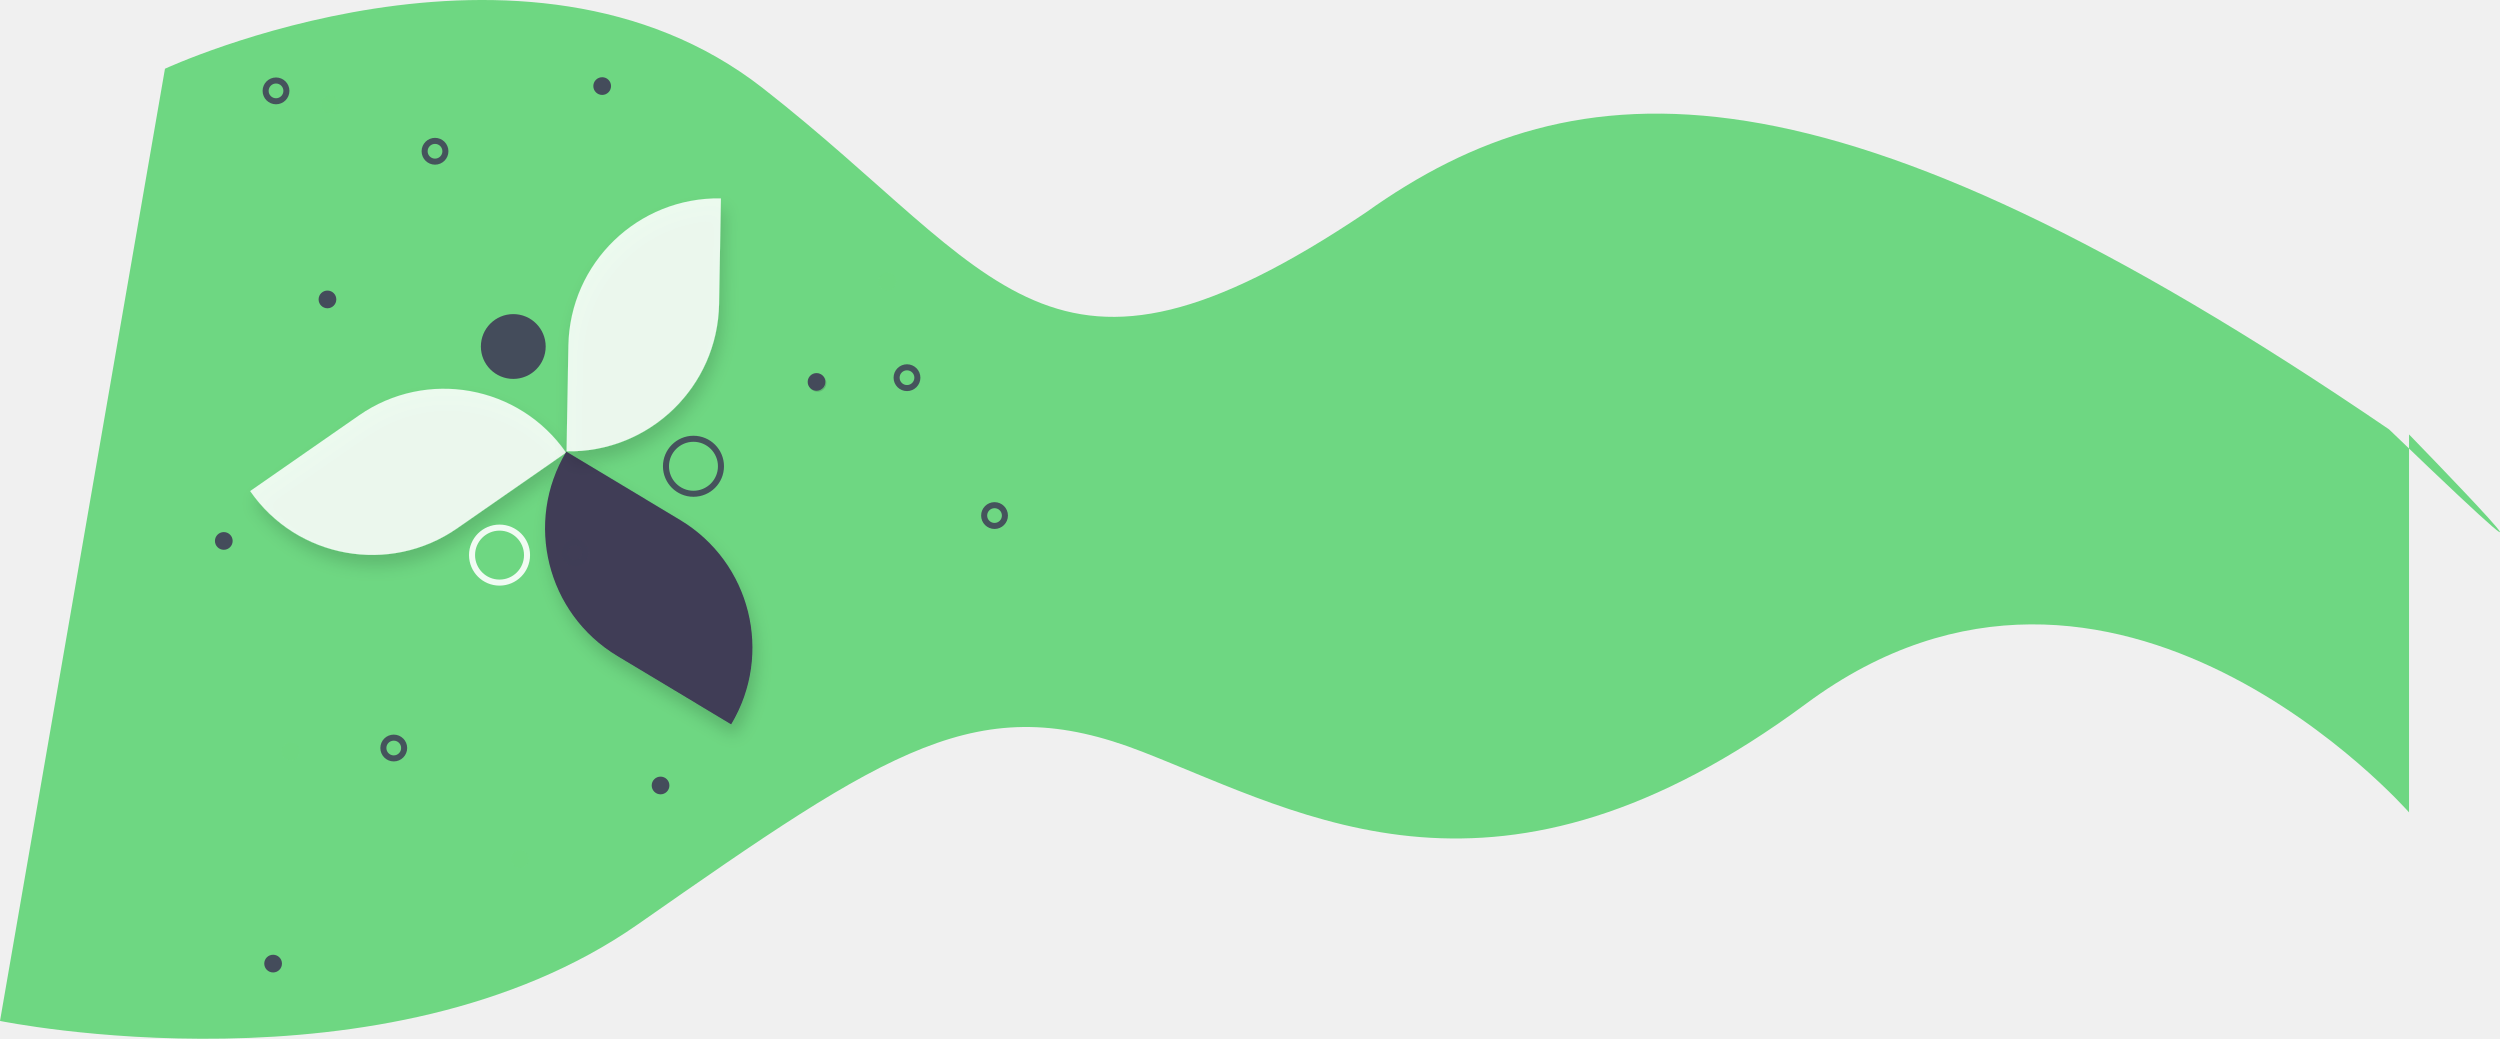
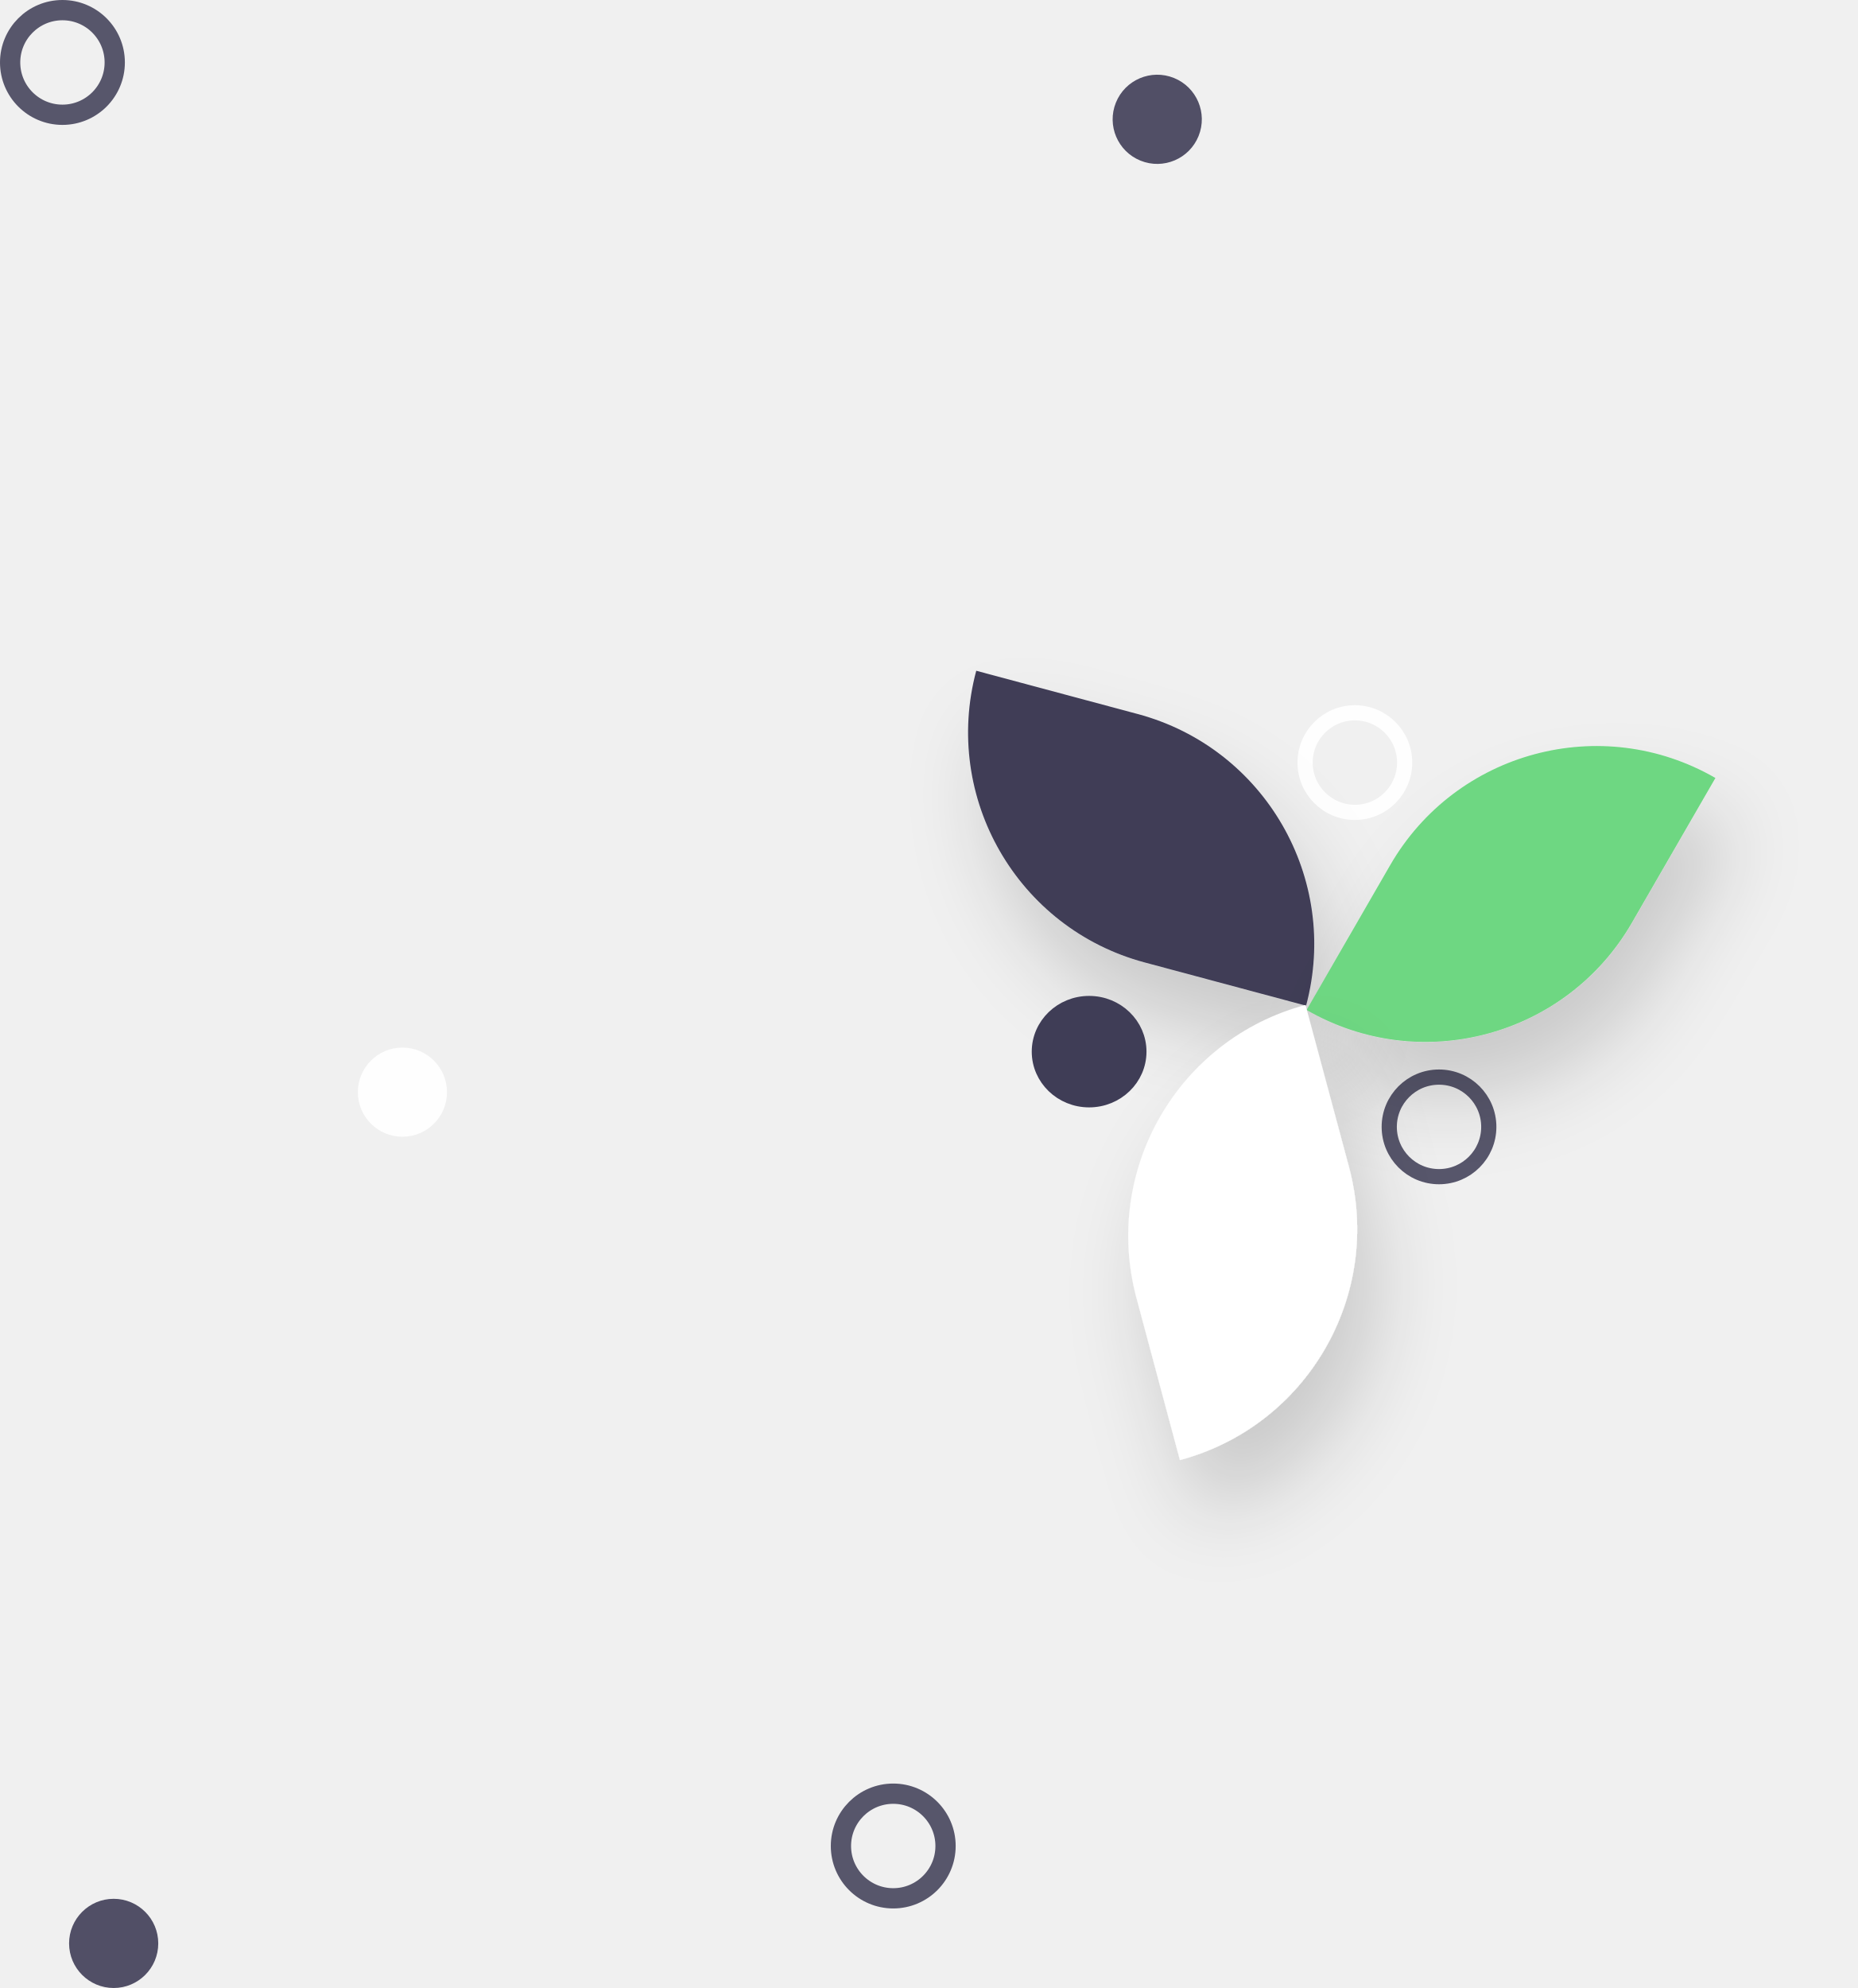
- <svg xmlns="http://www.w3.org/2000/svg" id="Subscribe_form" data-name="Subscribe form" width="2484.253" height="1032.221" viewBox="0 0 2484.253 1032.221">
+ <svg xmlns="http://www.w3.org/2000/svg" width="366.62" height="392.35" viewBox="0 0 366.62 392.35">
  <defs>
-     <style>
-       .cls-1 {
-         fill: #6ed782;
-       }
- 
-       .cls-2, .cls-5 {
-         fill: none;
-         stroke-width: 6px;
-       }
- 
-       .cls-2 {
-         stroke: #3f3d56;
-       }
- 
-       .cls-2, .cls-3 {
-         opacity: 0.86;
-       }
- 
-       .cls-3 {
-         fill: #fff;
-       }
- 
-       .cls-4, .cls-6 {
-         fill: #3f3d56;
-       }
- 
-       .cls-5 {
-         stroke: #fff;
-       }
- 
-       .cls-5, .cls-6, .cls-7 {
-         opacity: 0.9;
-       }
- 
-       .cls-7 {
-         fill: #6ed781;
-       }
- 
-       .cls-8 {
-         filter: url(#Path_723);
-       }
- 
-       .cls-9 {
-         filter: url(#Rectangle_17);
-       }
- 
-       .cls-10 {
-         filter: url(#Rectangle_16);
-       }
- 
-       .cls-11 {
-         filter: url(#Rectangle_15);
-       }
-     </style>
-     <filter id="Rectangle_15" x="228.535" y="314.38" width="362.252" height="329.836" filterUnits="userSpaceOnUse">
+     <filter id="a" x="160.549" y="119.379" width="137.439" height="114.104" filterUnits="userSpaceOnUse">
      <feOffset dx="4" dy="11" input="SourceAlpha" />
-       <feGaussianBlur stdDeviation="8" result="blur" />
+       <feGaussianBlur stdDeviation="8" result="b" />
      <feFlood flood-opacity="0.161" />
-       <feComposite operator="in" in2="blur" />
+       <feComposite operator="in" in2="b" />
      <feComposite in="SourceGraphic" />
    </filter>
-     <filter id="Rectangle_16" x="466.545" y="435.762" width="364.233" height="319.072" filterUnits="userSpaceOnUse">
+     <filter id="c" x="237.917" y="117.04" width="128.703" height="140.782" filterUnits="userSpaceOnUse">
      <feOffset dx="4" dy="11" input="SourceAlpha" />
-       <feGaussianBlur stdDeviation="8" result="blur-2" />
+       <feGaussianBlur stdDeviation="8" result="d" />
      <feFlood flood-opacity="0.161" />
-       <feComposite operator="in" in2="blur-2" />
+       <feComposite operator="in" in2="d" />
      <feComposite in="SourceGraphic" />
    </filter>
-     <filter id="Rectangle_17" x="542.956" y="181.517" width="201.41" height="304.562" filterUnits="userSpaceOnUse">
+     <filter id="e" x="192.216" y="185.711" width="114.104" height="137.439" filterUnits="userSpaceOnUse">
      <feOffset dx="4" dy="11" input="SourceAlpha" />
-       <feGaussianBlur stdDeviation="8" result="blur-3" />
+       <feGaussianBlur stdDeviation="8" result="f" />
      <feFlood flood-opacity="0.161" />
-       <feComposite operator="in" in2="blur-3" />
-       <feComposite in="SourceGraphic" />
-     </filter>
-     <filter id="Path_723" x="802.089" y="370.231" width="20.603" height="20.603" filterUnits="userSpaceOnUse">
-       <feOffset dx="1" dy="1" input="SourceAlpha" />
-       <feGaussianBlur stdDeviation="0.5" result="blur-4" />
-       <feFlood flood-opacity="0.161" />
-       <feComposite operator="in" in2="blur-4" />
+       <feComposite operator="in" in2="f" />
      <feComposite in="SourceGraphic" />
    </filter>
  </defs>
-   <path id="Subscribe_form_BG" data-name="Subscribe form BG" class="cls-1" d="M-58.736,3670s357.207-165.78,594,19.226,282.5,336.216,599.068,123.8c210.575-150.255,460.634-164.227,1017.041,215.369,235.833,226.925,19.833,4.993,19.833,4.993v375.579s-292.966-334.641-598.881-108.183-496.8,111.551-659.695,47.984S661.494,4345.4,411.2,4520.208s-633.86,96-633.86,96Z" transform="translate(222.661 -3601.702)" />
-   <g id="Subscribe_form_illustration" data-name="Subscribe form illustration" transform="translate(167.661 -3522.702)">
-     <g id="Group_38" data-name="Group 38" transform="translate(-97 35)">
-       <ellipse id="Ellipse_32" data-name="Ellipse 32" class="cls-2" cx="27.325" cy="27.325" rx="27.325" ry="27.325" transform="translate(591.118 3923.713)" />
-       <g class="cls-11" transform="matrix(1, 0, 0, 1, -70.66, 3487.7)">
-         <path id="Rectangle_15-2" data-name="Rectangle 15" class="cls-3" d="M0,0H132A148,148,0,0,1,280,148v0a0,0,0,0,1,0,0H148A148,148,0,0,1,0,0V0A0,0,0,0,1,0,0Z" transform="matrix(0.82, -0.57, 0.57, 0.82, 248.54, 487.98)" />
+   <g transform="translate(2 2)">
+     <g transform="translate(-100.29 -3603.687)">
+       <g transform="translate(155 -56.79)">
+         <ellipse cx="9.825" cy="9.825" rx="9.825" ry="9.825" transform="translate(217.527 3871.052)" fill="none" stroke="#3f3d56" stroke-width="3" opacity="0.86" />
+         <g transform="matrix(1, 0, 0, 1, -56.71, 3658.48)" filter="url(#a)">
+           <path d="M0,0H33A47,47,0,0,1,80,47v0a0,0,0,0,1,0,0H47A47,47,0,0,1,0,0V0A0,0,0,0,1,0,0Z" transform="translate(257.82 198.48) rotate(-165)" fill="#3f3d56" />
+         </g>
+         <g transform="matrix(1, 0, 0, 1, -56.71, 3658.48)" filter="url(#c)">
+           <path d="M0,0H33A47,47,0,0,1,80,47v0a0,0,0,0,1,0,0H47A47,47,0,0,1,0,0V0A0,0,0,0,1,0,0Z" transform="translate(257.92 199.32) rotate(-60)" fill="#6ed782" />
+         </g>
+         <g transform="matrix(1, 0, 0, 1, -56.71, 3658.48)" filter="url(#e)">
+           <path d="M0,0H33A47,47,0,0,1,80,47v0a0,0,0,0,1,0,0H47A47,47,0,0,1,0,0V0A0,0,0,0,1,0,0Z" transform="matrix(-0.26, -0.97, 0.97, -0.26, 232.92, 288.15)" fill="#fff" />
+         </g>
+         <ellipse cx="9.826" cy="9.826" rx="9.826" ry="9.826" transform="translate(200.916 3799.153)" fill="none" stroke="#fff" stroke-width="3" opacity="0.9" />
+         <ellipse cx="9.825" cy="9.5" rx="9.825" ry="9.5" transform="translate(148.456 3856.529)" fill="#3f3d56" stroke="#3f3d56" stroke-width="3" />
      </g>
-       <g class="cls-10" transform="matrix(1, 0, 0, 1, -70.66, 3487.7)">
-         <path id="Rectangle_16-2" data-name="Rectangle 16" class="cls-4" d="M0,0H132A148,148,0,0,1,280,148v0a0,0,0,0,1,0,0H148A148,148,0,0,1,0,0V0A0,0,0,0,1,0,0Z" transform="translate(726.55 719.83) rotate(-149)" />
-       </g>
-       <g class="cls-9" transform="matrix(1, 0, 0, 1, -70.66, 3487.7)">
-         <path id="Rectangle_17-2" data-name="Rectangle 17" class="cls-3" d="M0,0H105A149,149,0,0,1,254,149v0a0,0,0,0,1,0,0H149A149,149,0,0,1,0,0V0A0,0,0,0,1,0,0Z" transform="translate(562.96 448.48) rotate(-89)" />
-       </g>
-       <ellipse id="Ellipse_33" data-name="Ellipse 33" class="cls-5" cx="27.326" cy="27.326" rx="27.326" ry="27.326" transform="translate(398.399 4011.987)" />
-       <g id="Group_28" data-name="Group 28" transform="translate(333.368 3799.82)">
-         <ellipse id="Ellipse_29" data-name="Ellipse 29" class="cls-6" cx="32.204" cy="32.204" rx="32.204" ry="32.204" transform="translate(73.813)" />
-       </g>
+       <ellipse cx="8.801" cy="8.801" rx="8.801" ry="8.801" transform="translate(168.928 3808.434)" fill="#fff" opacity="0.9" />
+       <ellipse cx="8.801" cy="8.801" rx="8.801" ry="8.801" transform="translate(315.271 3630.098) rotate(-68)" fill="#3f3d56" opacity="0.9" />
+       <ellipse cx="8.801" cy="8.801" rx="8.801" ry="8.801" transform="translate(111.928 3976.434)" fill="#3f3d56" opacity="0.9" />
+       <ellipse cx="10.325" cy="10.325" rx="10.325" ry="10.325" transform="translate(100.29 3603.687)" fill="none" stroke="#3f3d56" stroke-width="4" opacity="0.86" />
+       <ellipse cx="10.325" cy="10.325" rx="10.325" ry="10.325" transform="translate(264.29 3955.687)" fill="none" stroke="#3f3d56" stroke-width="4" opacity="0.86" />
    </g>
-     <ellipse id="Ellipse_36" data-name="Ellipse 36" class="cls-6" cx="8.801" cy="8.801" rx="8.801" ry="8.801" transform="translate(148.928 3811.434)" />
-     <g class="cls-8" transform="matrix(1, 0, 0, 1, -167.66, 3522.7)">
-       <path id="Path_723-2" data-name="Path 723" class="cls-6" d="M8.8,0A8.8,8.8,0,1,1,0,8.8,8.8,8.8,0,0,1,8.8,0Z" transform="translate(802.59 370.73)" />
-     </g>
-     <ellipse id="Ellipse_39" data-name="Ellipse 39" class="cls-6" cx="8.801" cy="8.801" rx="8.801" ry="8.801" transform="translate(479.928 4294.434)" />
-     <ellipse id="Ellipse_40" data-name="Ellipse 40" class="cls-6" cx="8.801" cy="8.801" rx="8.801" ry="8.801" transform="translate(421.928 3599.434)" />
-     <ellipse id="Ellipse_41" data-name="Ellipse 41" class="cls-6" cx="8.801" cy="8.801" rx="8.801" ry="8.801" transform="translate(45.928 4051.434)" />
-     <ellipse id="Ellipse_42" data-name="Ellipse 42" class="cls-6" cx="8.801" cy="8.801" rx="8.801" ry="8.801" transform="translate(94.928 4471.434)" />
-     <ellipse id="Ellipse_37" data-name="Ellipse 37" class="cls-7" cx="8.801" cy="8.801" rx="8.801" ry="8.801" transform="translate(705.289 3793.525)" />
-     <ellipse id="Ellipse_43" data-name="Ellipse 43" class="cls-7" cx="8.801" cy="8.801" rx="8.801" ry="8.801" transform="translate(151.289 3617.525)" />
-     <ellipse id="Ellipse_44" data-name="Ellipse 44" class="cls-7" cx="8.801" cy="8.801" rx="8.801" ry="8.801" transform="translate(112.289 4260.525)" />
-     <ellipse id="Ellipse_45" data-name="Ellipse 45" class="cls-7" cx="8.801" cy="8.801" rx="8.801" ry="8.801" transform="translate(340.289 4367.525)" />
-     <ellipse id="Ellipse_46" data-name="Ellipse 46" class="cls-2" cx="10.325" cy="10.325" rx="10.325" ry="10.325" transform="translate(810.29 4024.687)" />
-     <ellipse id="Ellipse_47" data-name="Ellipse 47" class="cls-2" cx="10.325" cy="10.325" rx="10.325" ry="10.325" transform="translate(96.29 3602.687)" />
-     <ellipse id="Ellipse_48" data-name="Ellipse 48" class="cls-2" cx="10.325" cy="10.325" rx="10.325" ry="10.325" transform="translate(254.29 3662.687)" />
-     <ellipse id="Ellipse_49" data-name="Ellipse 49" class="cls-2" cx="10.325" cy="10.325" rx="10.325" ry="10.325" transform="translate(393.29 4061.687)" />
-     <ellipse id="Ellipse_50" data-name="Ellipse 50" class="cls-2" cx="10.325" cy="10.325" rx="10.325" ry="10.325" transform="translate(213.29 4255.687)" />
-     <ellipse id="Ellipse_51" data-name="Ellipse 51" class="cls-2" cx="10.325" cy="10.325" rx="10.325" ry="10.325" transform="translate(723.29 3887.687)" />
  </g>
</svg>
